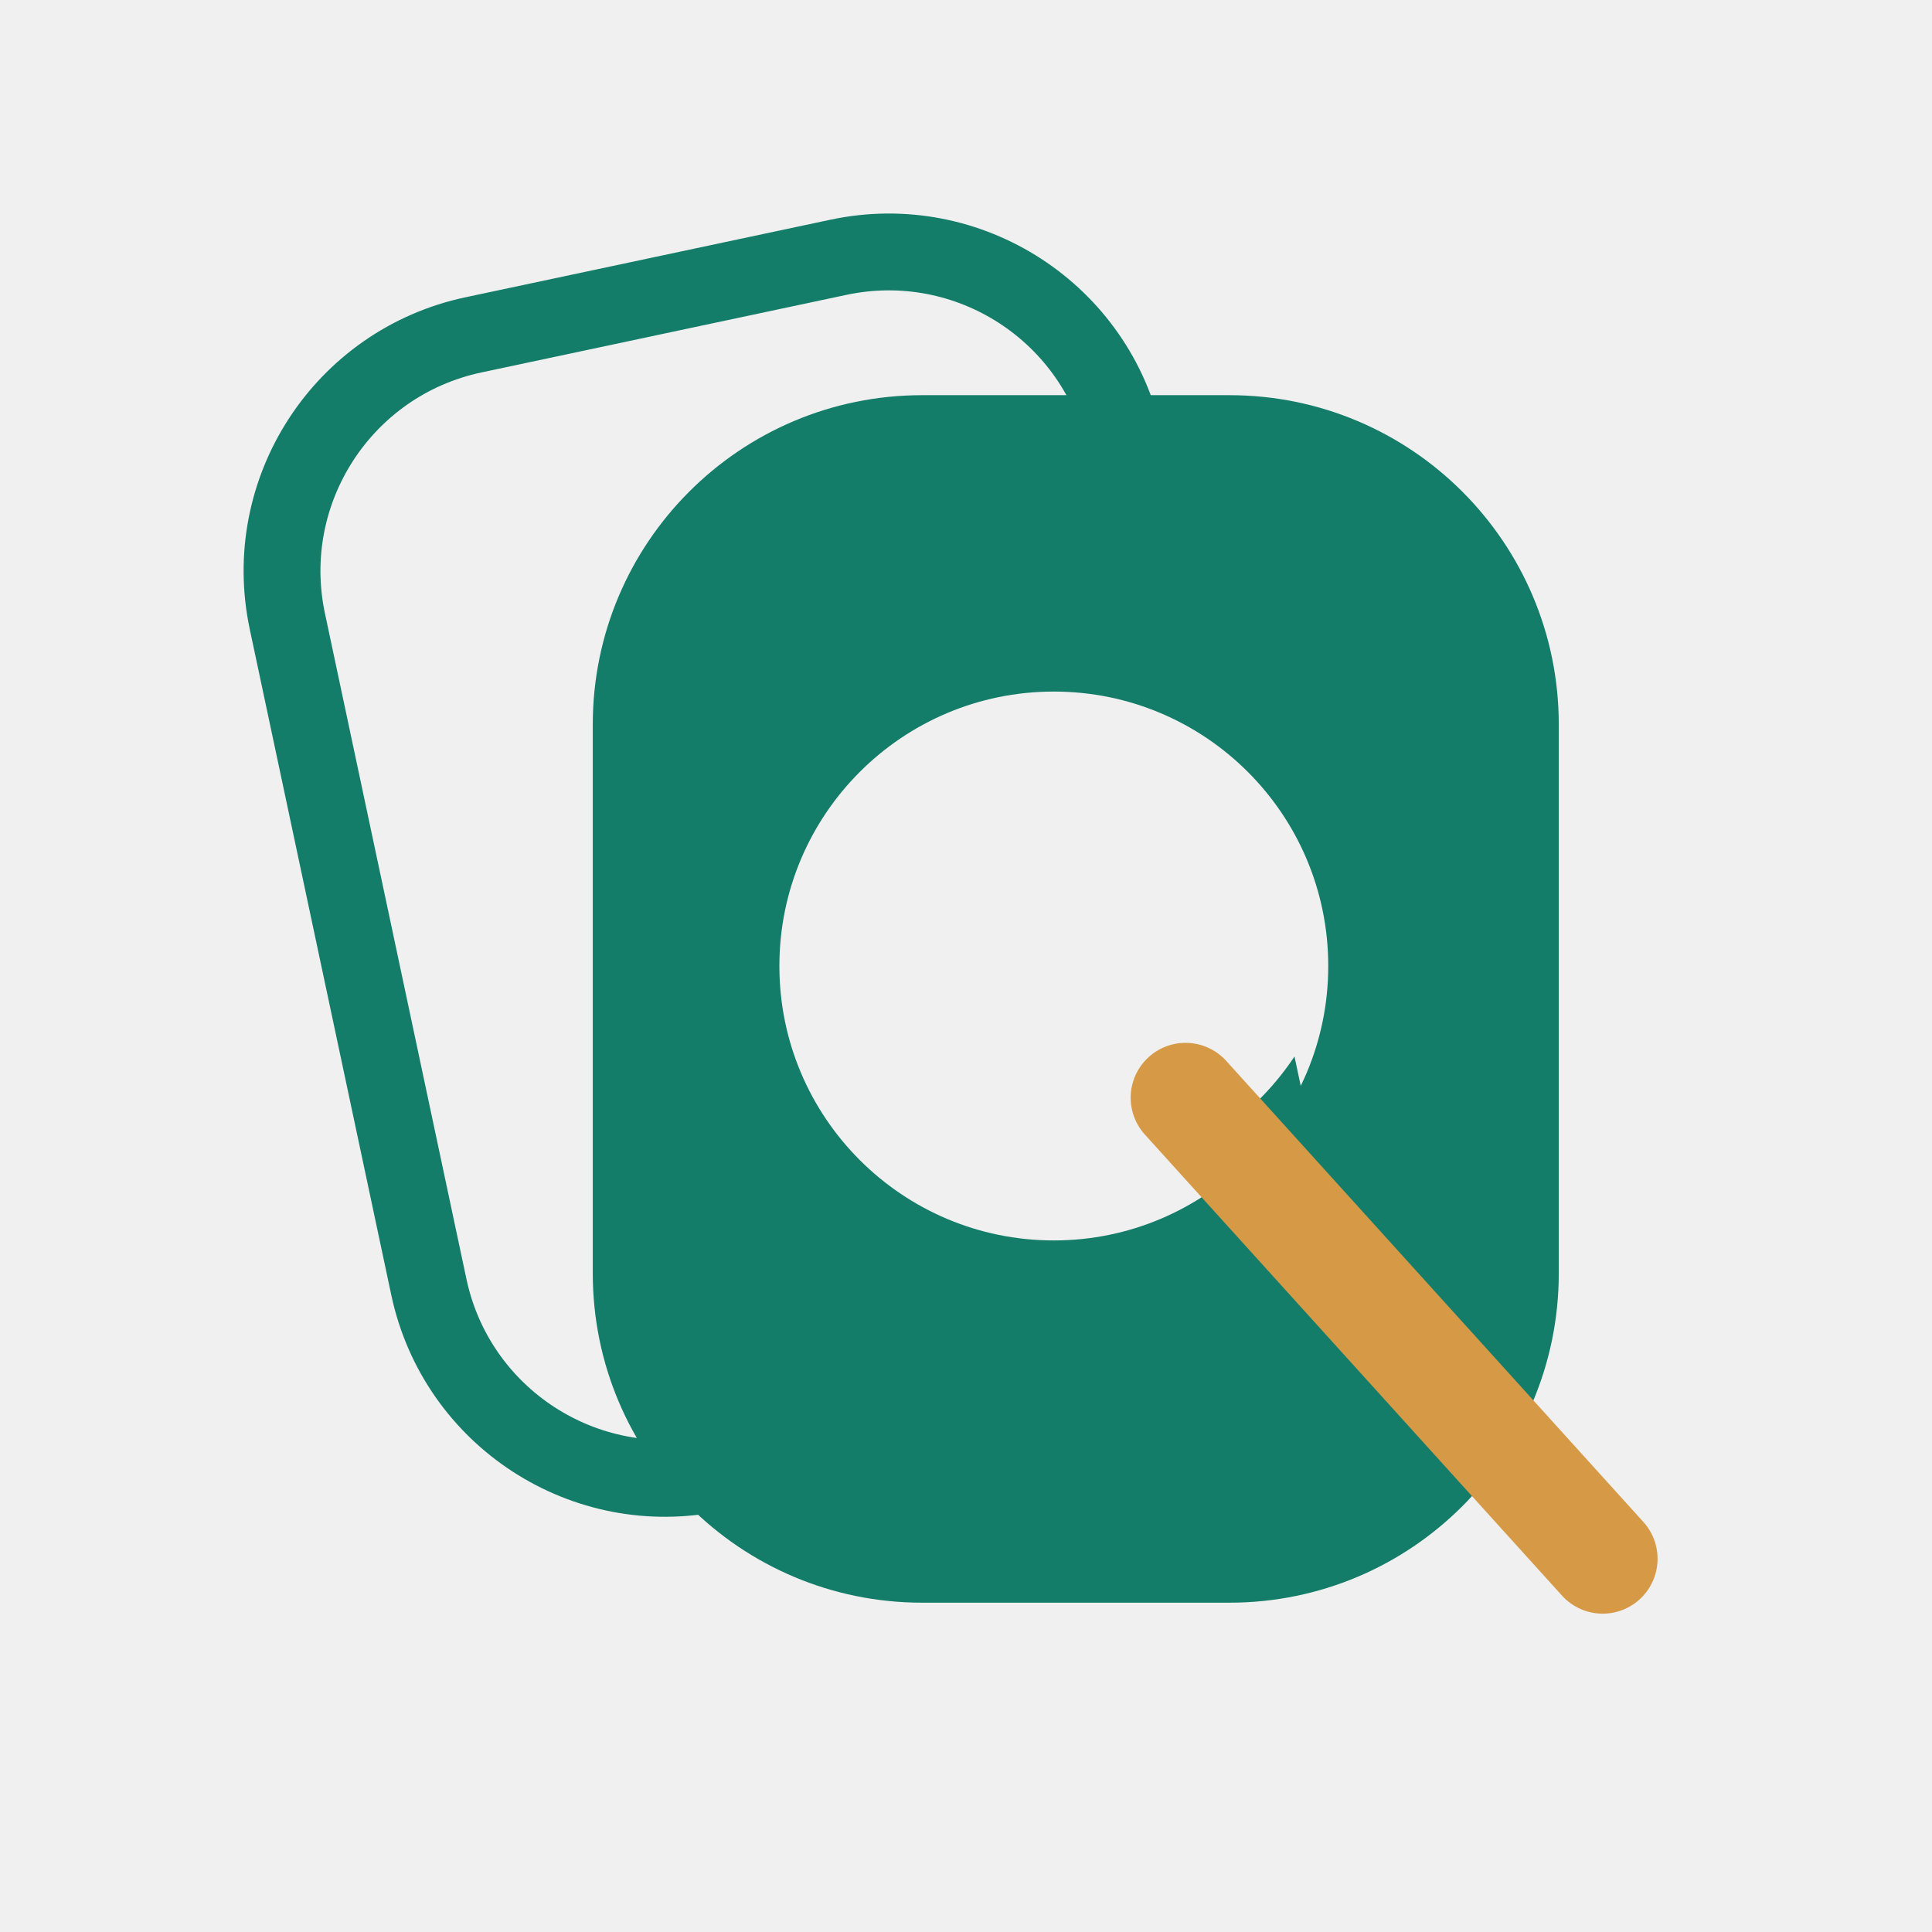
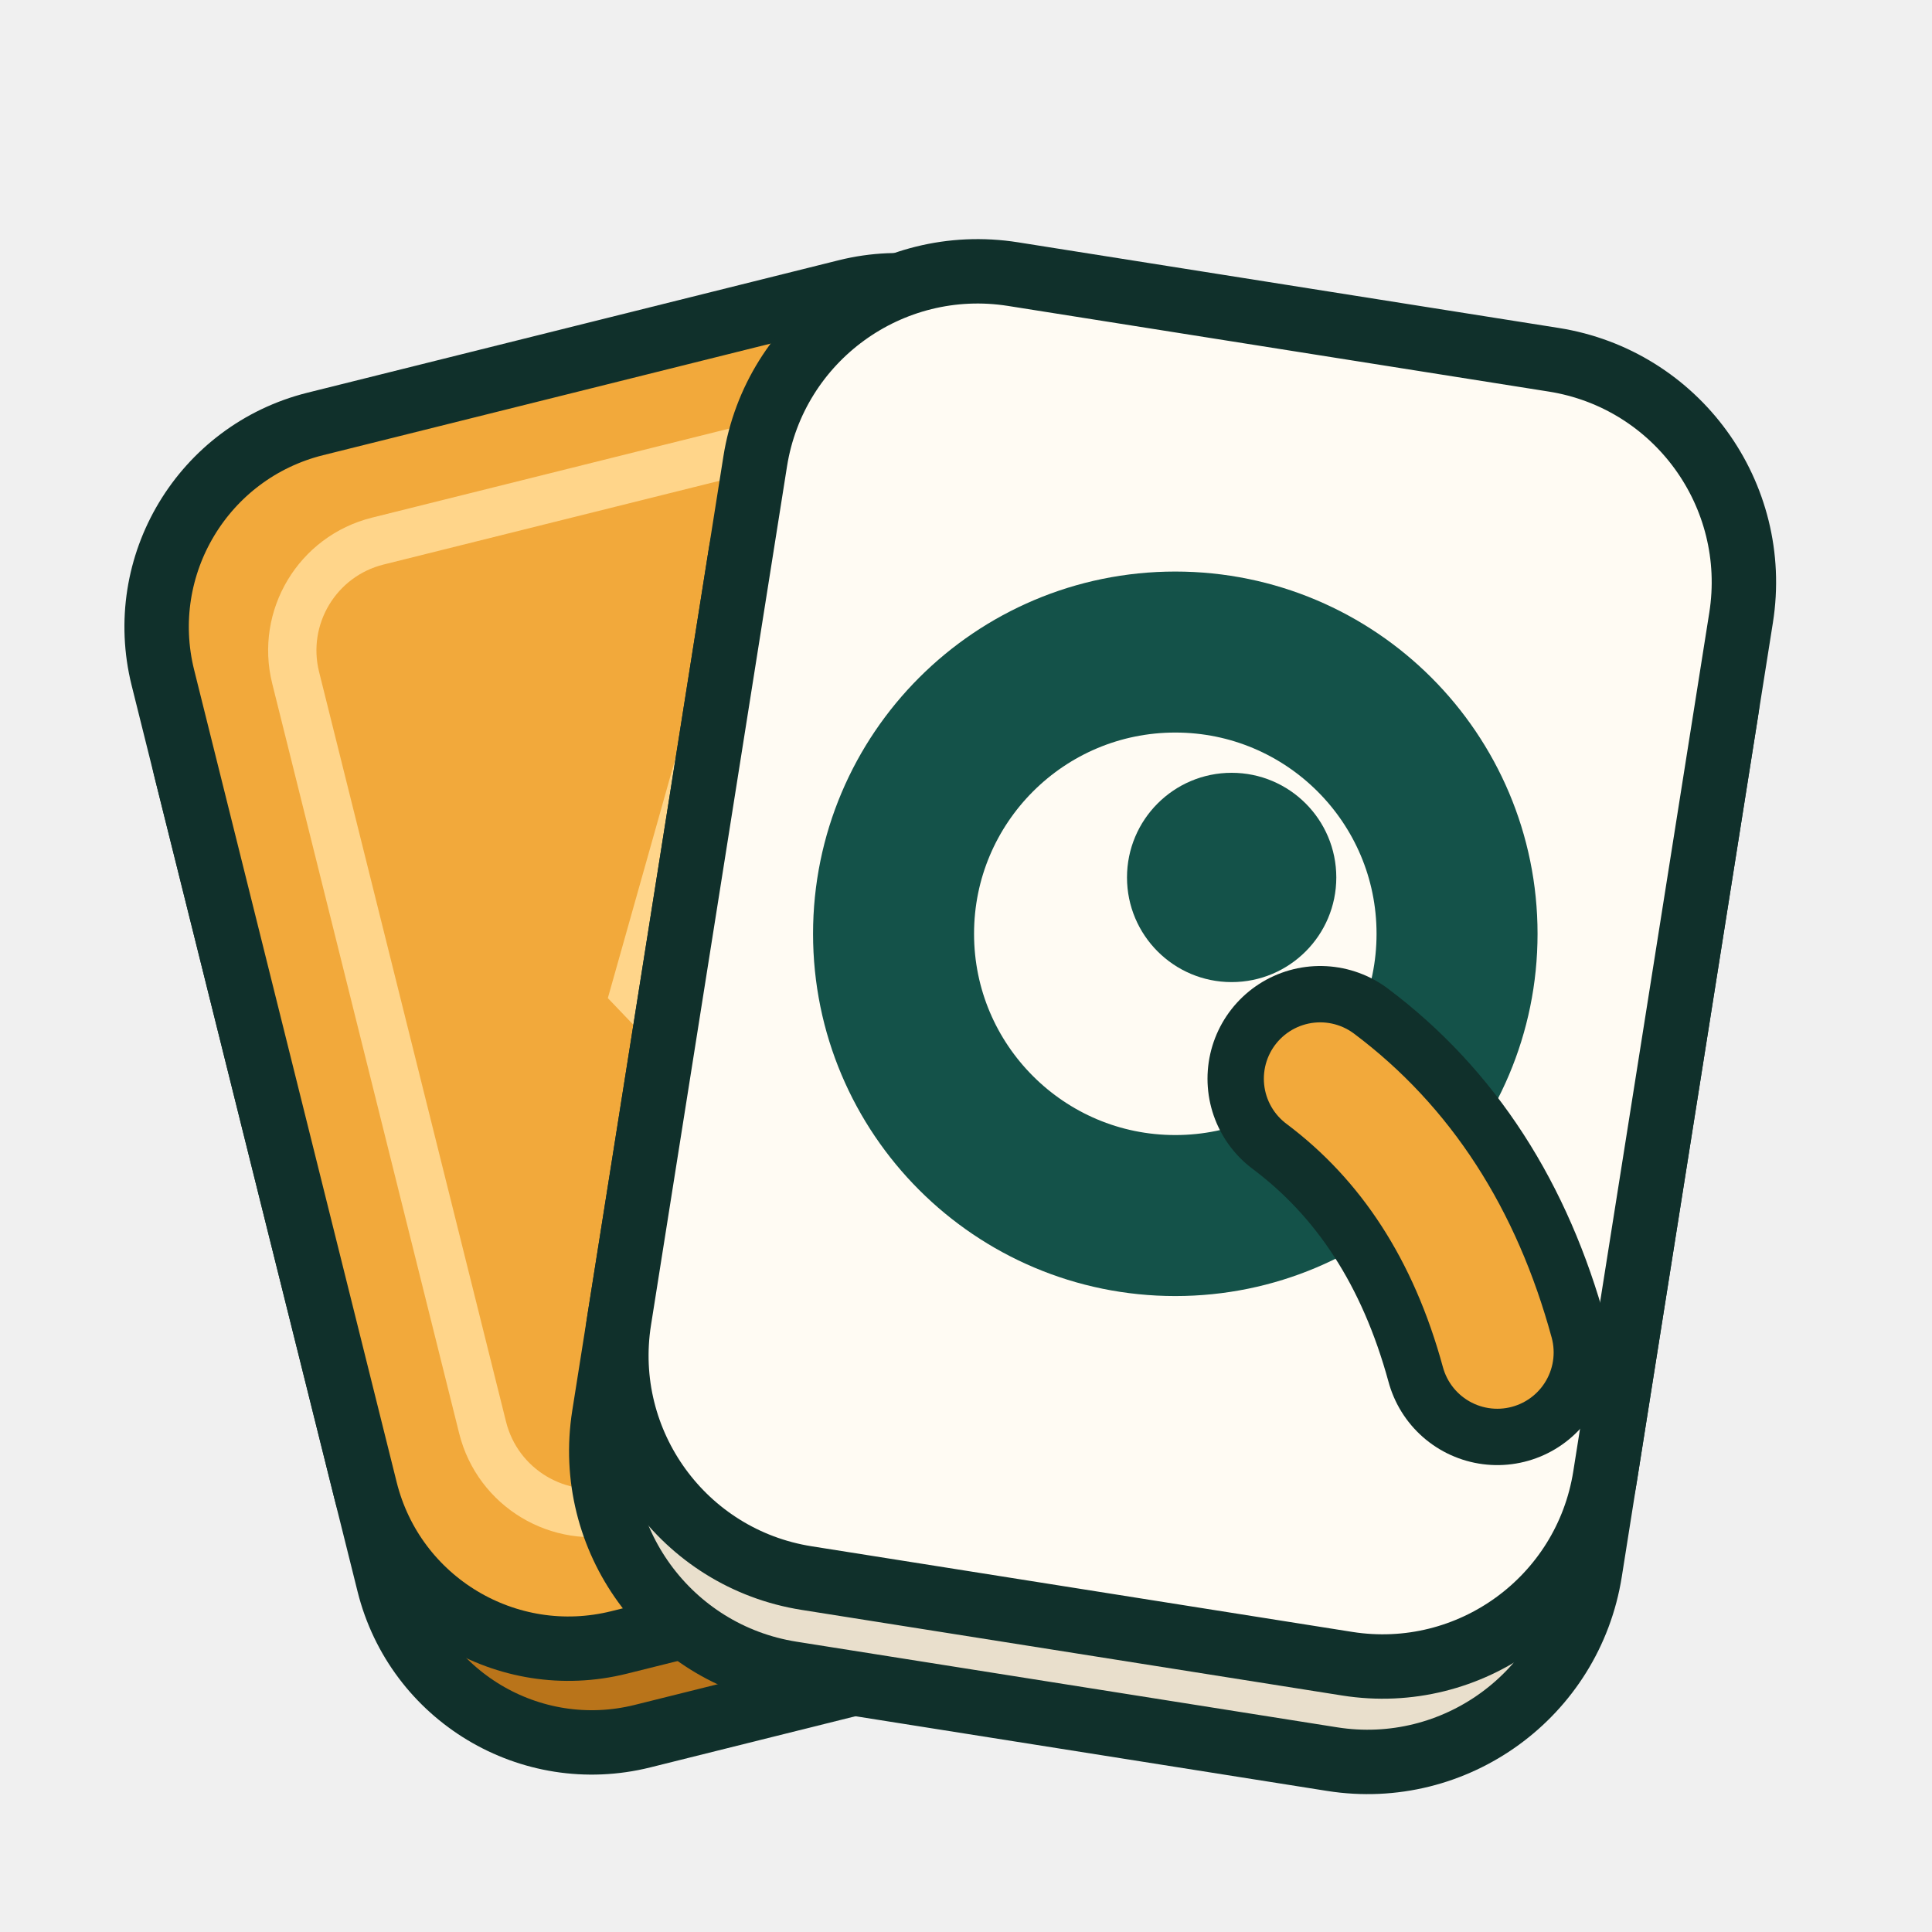
- <svg xmlns="http://www.w3.org/2000/svg" viewBox="0 0 88 88" role="img" aria-label="IQUM Q simgesi">
-   <rect x="16" y="13" width="39" height="53" rx="11" transform="rotate(-12 35 40)" fill="none" mask="url(#counter)" stroke="#147D69" stroke-width="3.5" />
-   <defs>
-     <mask id="counter">
-       <rect width="88" height="88" fill="white" />
-       <circle cx="48" cy="44" r="12.5" fill="black" />
-     </mask>
-   </defs>
-   <rect x="27" y="18" width="44" height="55" rx="15" fill="#147D69" mask="url(#counter)" />
-   <path d="m54 50 19 21" fill="none" stroke="#D69A47" stroke-width="5" stroke-linecap="round" />
+ <svg xmlns="http://www.w3.org/2000/svg" viewBox="0 0 120 120" width="120" height="120" role="img" aria-label="IQUM simgesi">
+   <g stroke-linejoin="round">
+     <g transform="rotate(-14 46 62)">
+       <rect x="16" y="27" width="60" height="78" rx="13" fill="#B9741A" stroke="#10302B" stroke-width="4" />
+       <rect x="16" y="21" width="60" height="78" rx="13" fill="#F2A93B" stroke="#10302B" stroke-width="4" />
+       <rect x="24" y="29" width="44" height="62" rx="7" fill="none" stroke="#FFD58A" stroke-width="3" />
+       <path d="M46 46l8 14-8 14-8-14z" fill="#FFD58A" />
+     </g>
+     <g transform="rotate(9 72 62)">
+       <rect x="42" y="25" width="62" height="82" rx="14" fill="#E9DFCC" stroke="#10302B" stroke-width="4" />
+       <rect x="42" y="19" width="62" height="82" rx="14" fill="#FFFBF3" stroke="#10302B" stroke-width="4" />
+     </g>
+     <circle cx="73" cy="58" r="17.5" fill="none" stroke="#145249" stroke-width="10" />
+     <circle cx="76.5" cy="54.5" r="6.5" fill="#145249" />
+     <path d="M82 67q8 6 11 17" fill="none" stroke="#10302B" stroke-width="14" stroke-linecap="round" />
+     <path d="M82 67q8 6 11 17" fill="none" stroke="#F2A93B" stroke-width="7" stroke-linecap="round" />
+   </g>
</svg>
